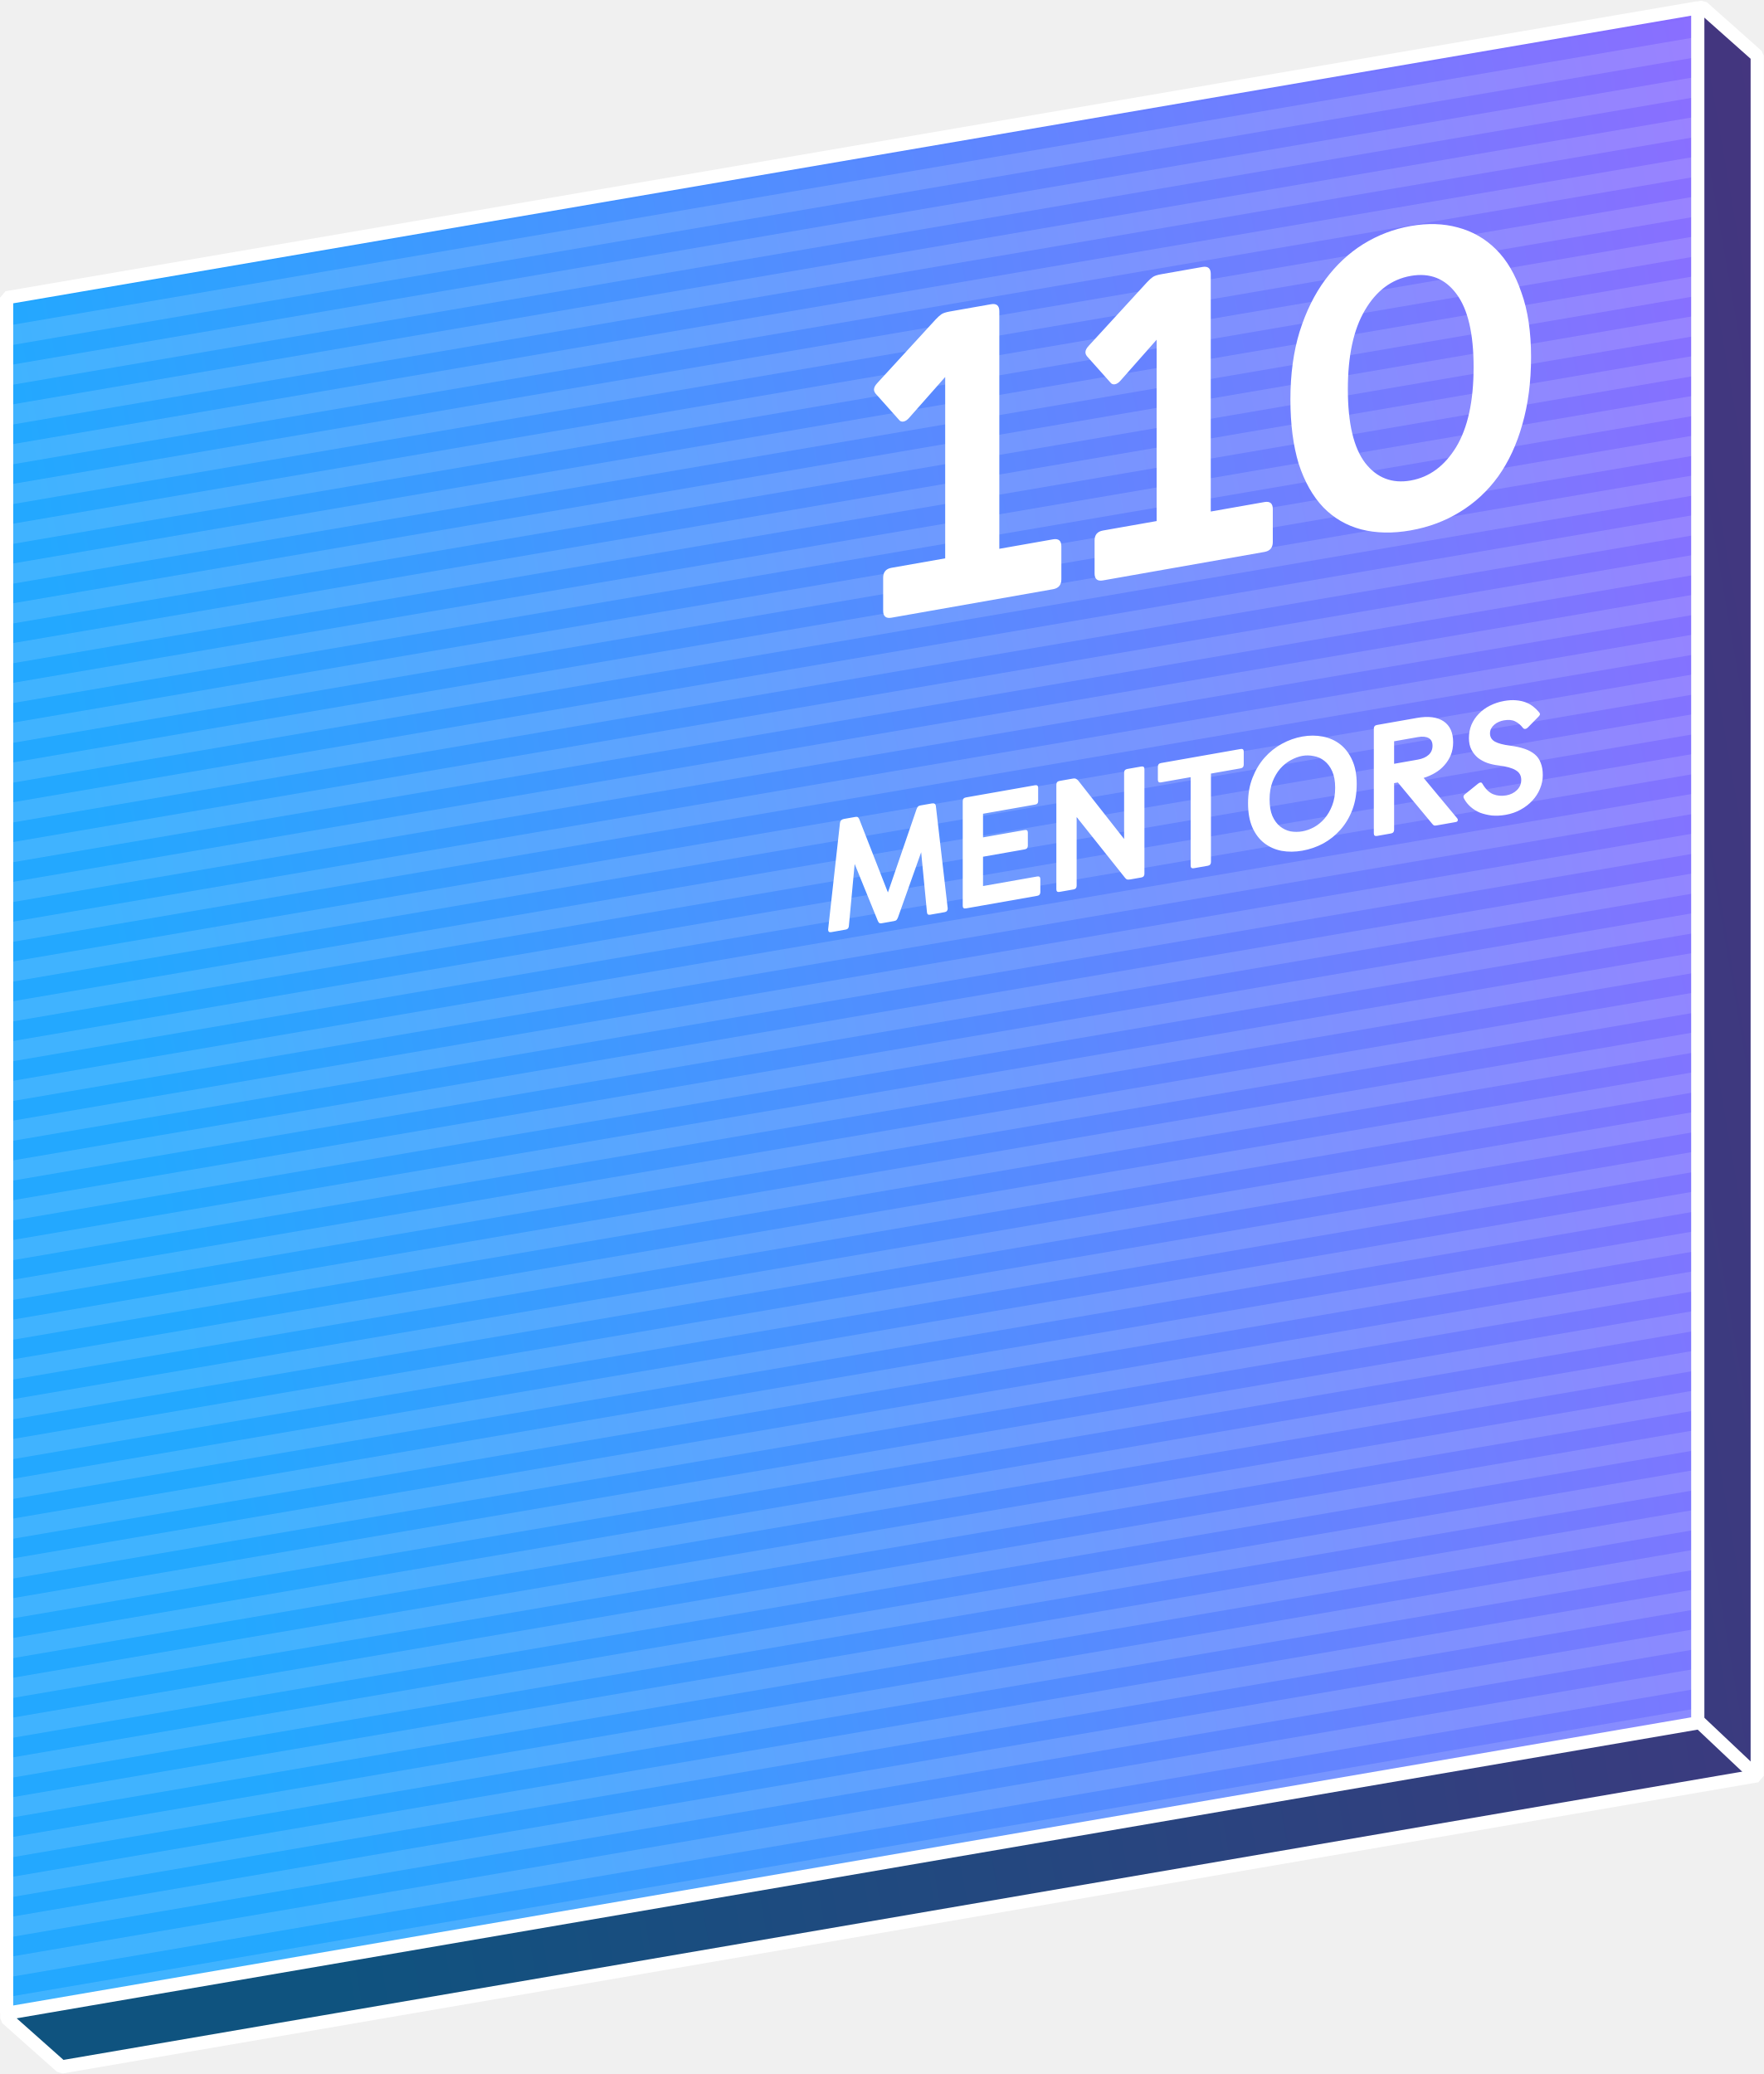
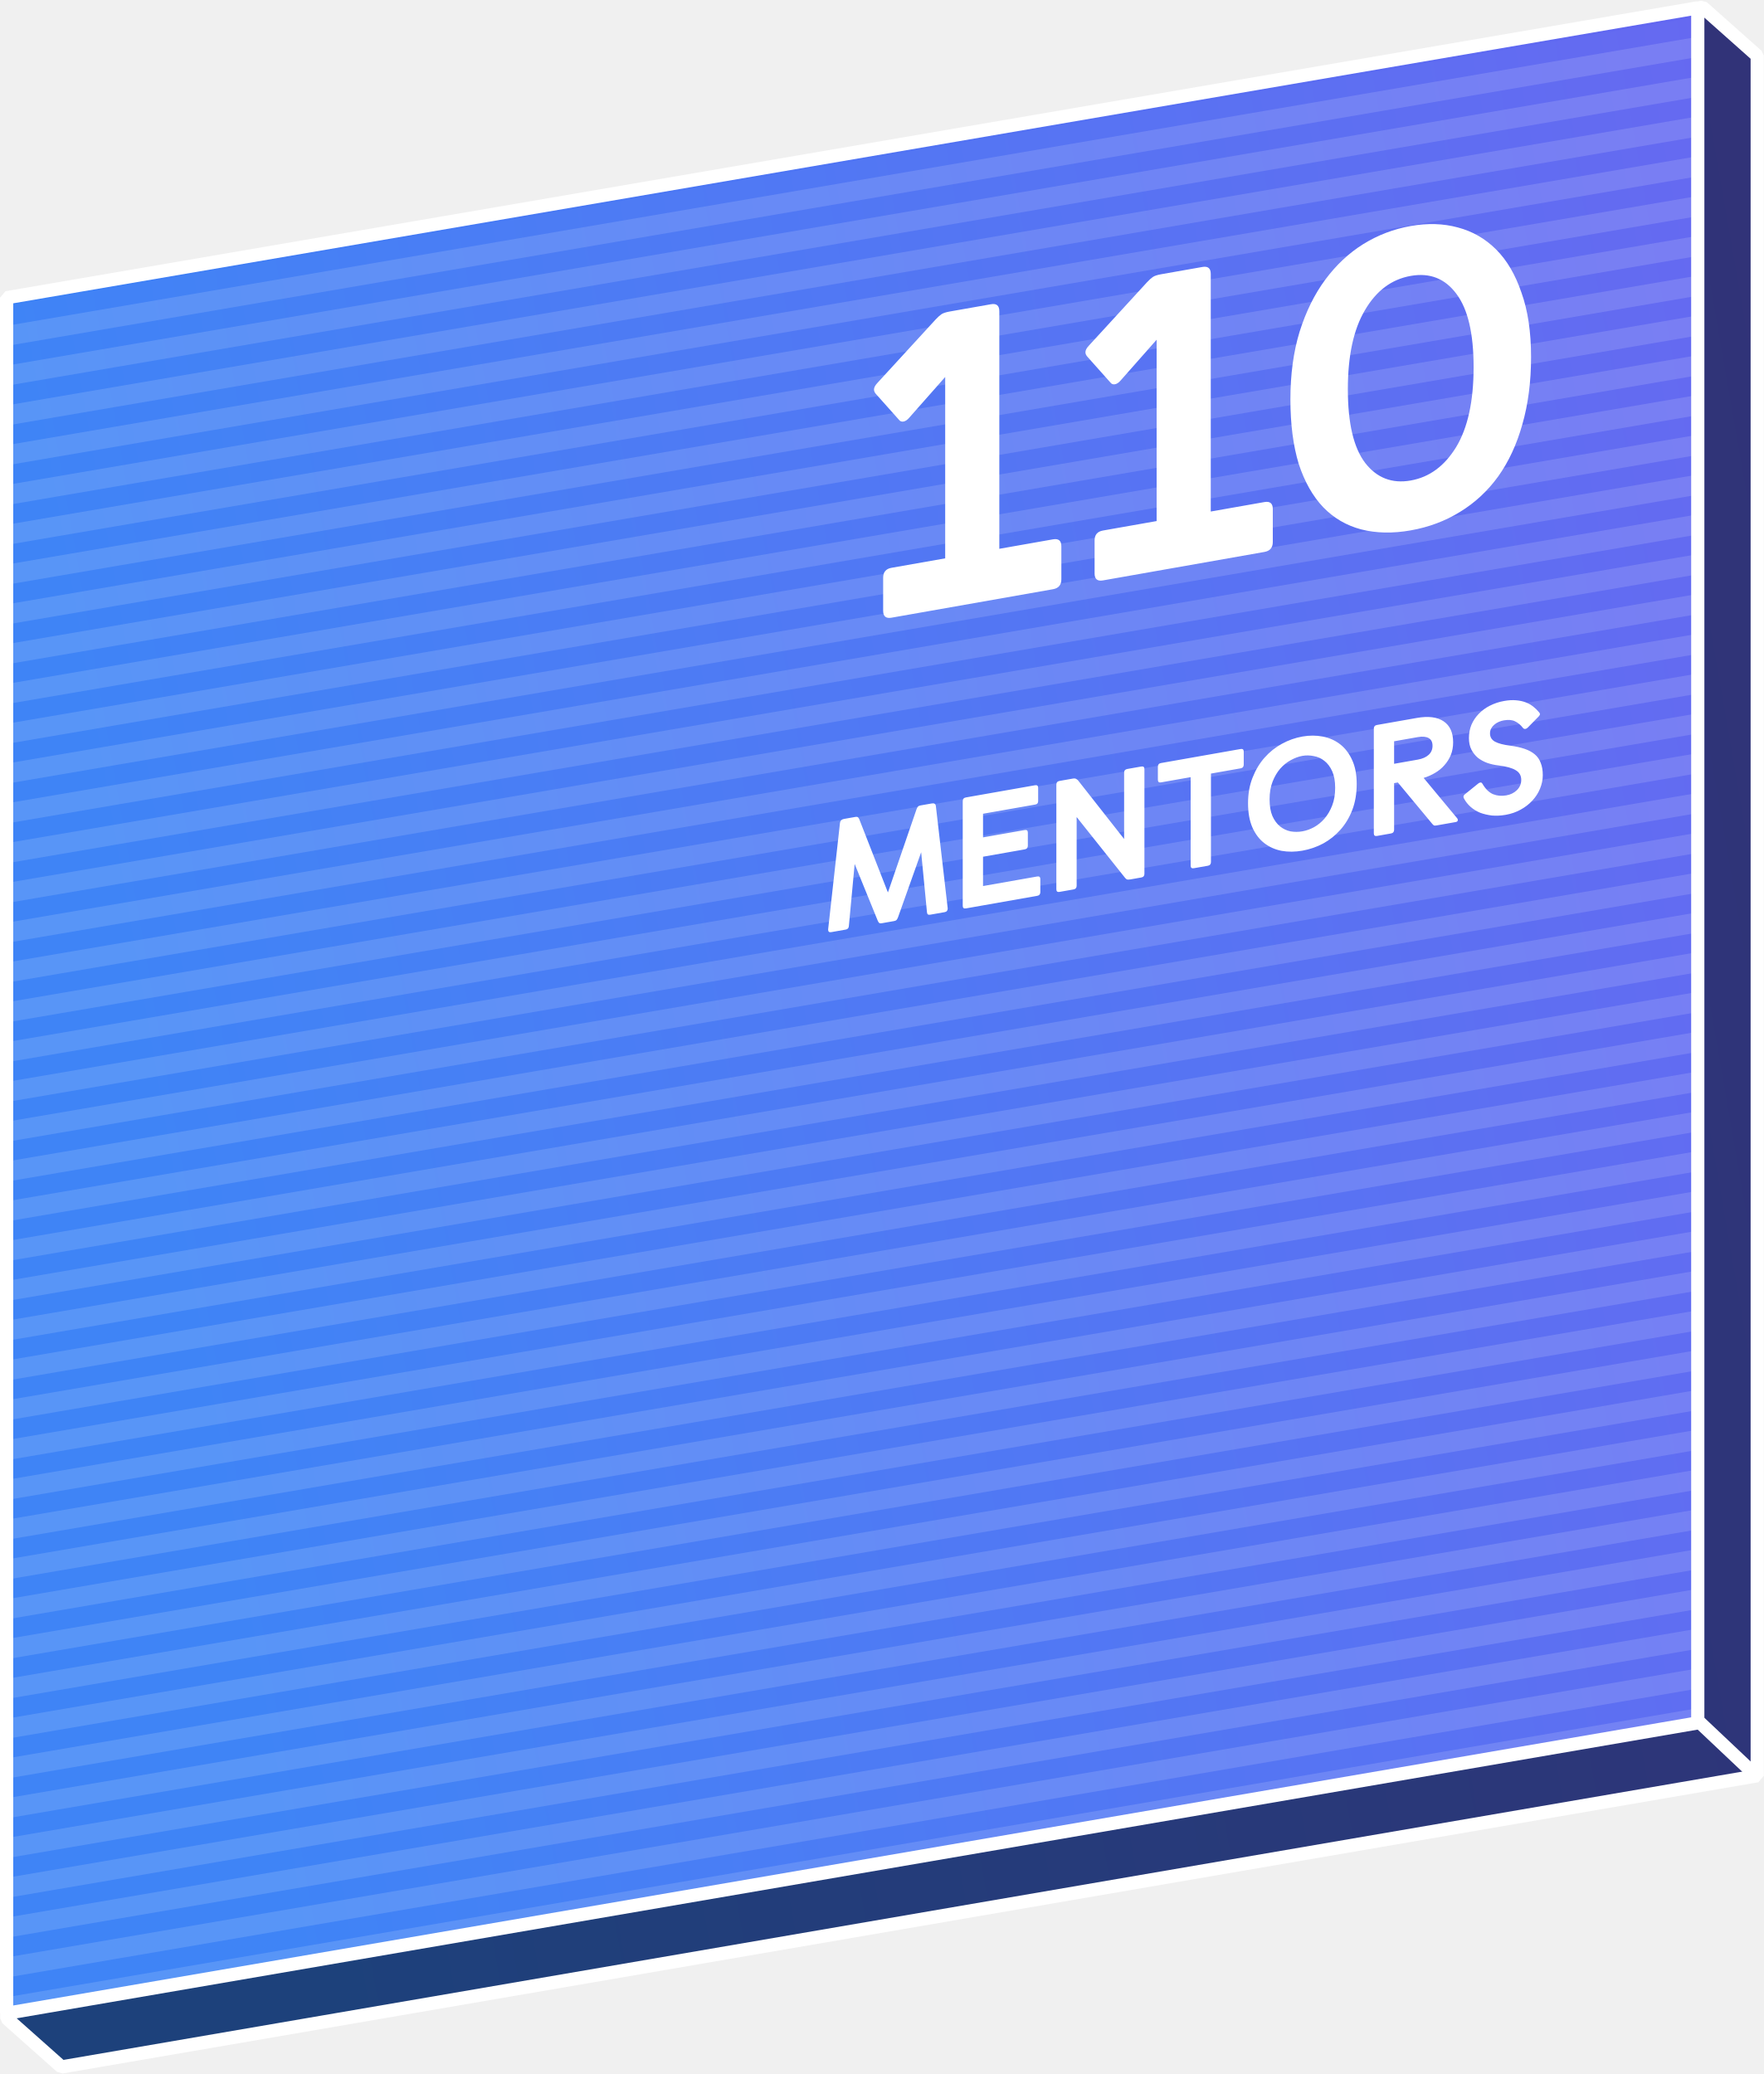
<svg xmlns="http://www.w3.org/2000/svg" xmlns:xlink="http://www.w3.org/1999/xlink" fill="none" height="314" viewBox="0 0 267 314" width="267">
  <linearGradient id="a">
-     <stop offset="0" stop-color="#1fa6ff" />
-     <stop offset="1" stop-color="#896bff" />
+     <stop offset="0" stop-color="#3b82f6" />
+     <stop offset="1" stop-color="#6366f1" />
  </linearGradient>
  <linearGradient id="b" gradientUnits="userSpaceOnUse" x1="9" x2="267.049" xlink:href="#a" y1="52.95" y2="8.096" />
  <linearGradient id="c" gradientUnits="userSpaceOnUse" x1="-0" x2="258.049" xlink:href="#a" y1="44.95" y2=".096" />
  <clipPath id="d">
    <path d="m0 0h257v304.072h-257z" />
  </clipPath>
  <path d="m257.712 1.082 8.288 7.367v260.395l-256.695 44.089-8.289-7.368 8.956-252.512z" fill="url(#b)" />
  <path d="m257.712 1.082 8.288 7.367v260.395l-256.695 44.089-8.289-7.368 8.956-252.512z" fill="#000" fill-opacity=".5" />
  <g stroke="#fff">
    <path d="m257.712 1.082 8.288 7.367v260.395l-256.695 44.089-8.289-7.368 8.956-252.512z" stroke-linejoin="bevel" stroke-width="2" />
    <path d="m1 304.814v-259.736l256-43.892v259.658z" fill="url(#c)" stroke-linejoin="bevel" stroke-width="2" />
    <path d="m257 260.5 9 8.5" stroke-width="2" />
    <g clip-path="url(#d)" stroke-linejoin="bevel" stroke-width="3">
      <path d="m0 48.025 281-48.025" stroke-opacity=".02" />
      <path d="m0 51.025 281-48.025" stroke-opacity=".15" />
      <path d="m0 54.05 281-48.025" stroke-opacity=".02" />
      <path d="m0 57.05 281-48.025" stroke-opacity=".15" />
      <path d="m0 60.075 281-48.025" stroke-opacity=".02" />
      <path d="m0 63.075 281-48.025" stroke-opacity=".15" />
      <path d="m0 66.1 281-48.025" stroke-opacity=".02" />
      <path d="m0 69.1 281-48.025" stroke-opacity=".15" />
      <path d="m0 72.125 281-48.025" stroke-opacity=".02" />
      <path d="m0 75.125 281-48.025" stroke-opacity=".15" />
      <path d="m0 78.15 281-48.025" stroke-opacity=".02" />
      <path d="m0 81.15 281-48.025" stroke-opacity=".15" />
      <path d="m0 84.175 281-48.025" stroke-opacity=".02" />
      <path d="m0 87.175 281-48.025" stroke-opacity=".15" />
      <path d="m0 90.2 281-48.025" stroke-opacity=".02" />
      <path d="m0 93.2 281-48.025" stroke-opacity=".15" />
      <path d="m0 96.224 281-48.025" stroke-opacity=".02" />
      <path d="m0 99.224 281-48.025" stroke-opacity=".15" />
      <path d="m0 102.249 281-48.025" stroke-opacity=".02" />
      <path d="m0 105.249 281-48.025" stroke-opacity=".15" />
      <path d="m0 108.274 281-48.025" stroke-opacity=".02" />
      <path d="m0 111.274 281-48.025" stroke-opacity=".15" />
      <path d="m0 114.299 281-48.025" stroke-opacity=".02" />
      <path d="m0 117.299 281-48.025" stroke-opacity=".15" />
      <path d="m0 120.324 281-48.025" stroke-opacity=".02" />
      <path d="m0 123.324 281-48.025" stroke-opacity=".15" />
      <path d="m0 126.349 281-48.025" stroke-opacity=".02" />
      <path d="m0 129.349 281-48.025" stroke-opacity=".15" />
      <path d="m0 132.374 281-48.025" stroke-opacity=".02" />
      <path d="m0 135.374 281-48.025" stroke-opacity=".15" />
      <path d="m0 138.399 281-48.025" stroke-opacity=".02" />
      <path d="m0 141.399 281-48.025" stroke-opacity=".15" />
      <path d="m0 144.424 281-48.025" stroke-opacity=".02" />
      <path d="m0 147.424 281-48.025" stroke-opacity=".15" />
      <path d="m0 150.449 281-48.025" stroke-opacity=".02" />
      <path d="m0 153.449 281-48.025" stroke-opacity=".15" />
      <path d="m0 156.474 281-48.025" stroke-opacity=".02" />
      <path d="m0 159.474 281-48.025" stroke-opacity=".15" />
      <path d="m0 162.499 281-48.025" stroke-opacity=".02" />
      <path d="m0 165.499 281-48.025" stroke-opacity=".15" />
      <path d="m0 168.524 281-48.025" stroke-opacity=".02" />
      <path d="m0 171.524 281-48.025" stroke-opacity=".15" />
      <path d="m0 174.549 281-48.025" stroke-opacity=".02" />
      <path d="m0 177.549 281-48.025" stroke-opacity=".15" />
      <path d="m0 180.574 281-48.025" stroke-opacity=".02" />
      <path d="m0 183.574 281-48.025" stroke-opacity=".15" />
      <path d="m0 186.598 281-48.025" stroke-opacity=".02" />
      <path d="m0 189.598 281-48.025" stroke-opacity=".15" />
      <path d="m0 192.623 281-48.025" stroke-opacity=".02" />
      <path d="m0 195.623 281-48.025" stroke-opacity=".15" />
      <path d="m0 198.648 281-48.025" stroke-opacity=".02" />
      <path d="m0 201.648 281-48.025" stroke-opacity=".15" />
      <path d="m0 204.673 281-48.025" stroke-opacity=".02" />
      <path d="m0 207.673 281-48.025" stroke-opacity=".15" />
      <path d="m0 210.698 281-48.025" stroke-opacity=".02" />
      <path d="m0 213.698 281-48.025" stroke-opacity=".15" />
      <path d="m0 216.723 281-48.025" stroke-opacity=".02" />
      <path d="m0 219.723 281-48.025" stroke-opacity=".15" />
      <path d="m0 222.748 281-48.025" stroke-opacity=".02" />
      <path d="m0 225.748 281-48.025" stroke-opacity=".15" />
      <path d="m0 228.773 281-48.025" stroke-opacity=".02" />
      <path d="m0 231.773 281-48.025" stroke-opacity=".15" />
      <path d="m0 234.798 281-48.025" stroke-opacity=".02" />
      <path d="m0 237.798 281-48.025" stroke-opacity=".15" />
      <path d="m0 240.823 281-48.025" stroke-opacity=".02" />
      <path d="m0 243.823 281-48.025" stroke-opacity=".15" />
      <path d="m0 246.848 281-48.025" stroke-opacity=".02" />
      <path d="m0 249.848 281-48.025" stroke-opacity=".15" />
      <path d="m0 252.873 281-48.025" stroke-opacity=".02" />
      <path d="m0 255.873 281-48.025" stroke-opacity=".15" />
      <path d="m0 258.898 281-48.025" stroke-opacity=".02" />
      <path d="m0 261.898 281-48.025" stroke-opacity=".15" />
      <path d="m0 264.923 281-48.025" stroke-opacity=".02" />
      <path d="m0 267.923 281-48.025" stroke-opacity=".15" />
      <path d="m0 270.948 281-48.025" stroke-opacity=".02" />
      <path d="m0 273.948 281-48.025" stroke-opacity=".15" />
      <path d="m0 276.972 281-48.024" stroke-opacity=".02" />
      <path d="m0 279.972 281-48.024" stroke-opacity=".15" />
      <path d="m0 282.997 281-48.025" stroke-opacity=".02" />
      <path d="m0 285.997 281-48.025" stroke-opacity=".15" />
      <path d="m0 289.022 281-48.025" stroke-opacity=".02" />
      <path d="m0 292.022 281-48.025" stroke-opacity=".15" />
      <path d="m0 295.047 281-48.025" stroke-opacity=".02" />
      <path d="m0 298.047 281-48.025" stroke-opacity=".15" />
      <path d="m0 301.072 281-48.025" stroke-opacity=".02" />
      <path d="m0 304.072 281-48.025" stroke-opacity=".15" />
    </g>
  </g>
  <path d="m133.688 87.468c0-.853.42-1.354 1.26-1.502l8.131-1.434v-27.456l-5.421 6.14c-.294.35-.588.552-.882.604-.294.052-.525-.035-.693-.262l-3.404-3.816c-.252-.254-.378-.509-.378-.765 0-.299.168-.627.504-.985l8.824-9.62c.336-.358.63-.623.882-.796.253-.172.673-.31 1.261-.414l6.24-1.1c.84-.148 1.26.204 1.26 1.058v35.968l8.131-1.434c.84-.148 1.26.204 1.26 1.058v4.992c0 .853-.42 1.354-1.26 1.502l-24.455 4.312c-.84.148-1.26-.204-1.26-1.058zm32.006-5.644c0-.853.42-1.354 1.26-1.502l8.131-1.434v-27.456l-5.42 6.14c-.295.35-.589.552-.883.604s-.525-.035-.693-.262l-3.404-3.816c-.252-.254-.378-.509-.378-.765 0-.299.168-.627.504-.985l8.824-9.62c.336-.358.631-.623.883-.796.252-.172.672-.311 1.26-.414l6.24-1.1c.84-.148 1.261.204 1.261 1.058v35.968l8.13-1.434c.84-.148 1.261.204 1.261 1.058v4.992c0 .853-.421 1.354-1.261 1.502l-24.455 4.312c-.84.148-1.26-.204-1.26-1.058zm47.856-1.526c-2.732.482-5.232.432-7.501-.149-2.227-.589-4.139-1.702-5.735-3.341-1.597-1.681-2.837-3.873-3.719-6.576-.84-2.753-1.26-6.007-1.26-9.762 0-3.797.462-7.207 1.386-10.229.967-3.072 2.269-5.712 3.908-7.921 1.639-2.209 3.55-3.997 5.735-5.363 2.227-1.374 4.622-2.287 7.186-2.739 2.563-.452 4.937-.38 7.122.216 2.227.589 4.16 1.698 5.798 3.329 1.639 1.631 2.921 3.816 3.845 6.554.966 2.688 1.45 5.931 1.45 9.728 0 3.755-.442 7.16-1.324 10.217-.84 3.007-2.059 5.632-3.656 7.877-1.596 2.201-3.529 3.993-5.798 5.374-2.227 1.374-4.706 2.302-7.437 2.783zm0-7.552c2.815-.496 5.105-2.18 6.87-5.051 1.764-2.914 2.647-6.952 2.647-12.115 0-5.077-.862-8.765-2.584-11.064-1.723-2.341-4.034-3.257-6.933-2.745-2.9.511-5.211 2.241-6.933 5.191-1.723 2.906-2.585 6.898-2.585 11.976 0 5.163.883 8.89 2.648 11.181 1.764 2.249 4.054 3.125 6.87 2.629zm-86.397 51.826c.047-.329.252-.525.614-.589l1.726-.304c.173-.03.299-.013.378.053.079.067.15.174.213.323l4.325 11.069 4.325-12.594c.063-.172.134-.304.213-.398s.205-.156.378-.187l1.725-.304c.363-.064.568.06.615.372l1.796 15.523c0 .32-.157.508-.472.563l-2.199.388c-.299.053-.457-.079-.472-.397l-.875-9.061-3.498 9.832c-.063.171-.134.304-.213.398-.078.094-.204.156-.378.187l-1.891.333c-.173.031-.299.013-.378-.053s-.149-.174-.212-.323l-3.498-8.599-.875 9.37c-.016.323-.173.511-.473.563l-2.198.388c-.315.056-.472-.077-.472-.397zm18.581-3.277c0-.32.158-.508.473-.563l10.47-1.846c.316-.056.473.076.473.396v2.016c0 .288-.142.457-.425.507l-7.918 1.396v3.576l6.311-1.112c.315-.056.472.076.472.396v1.968c0 .32-.157.508-.472.564l-6.311 1.112v4.44l8.201-1.446c.315-.055.473.077.473.397v1.968c0 .32-.158.508-.473.563l-10.801 1.905c-.315.055-.473-.077-.473-.397zm14.172-2.499c0-.32.158-.507.473-.563l2.009-.354c.236-.042.41-.024.52.052.126.058.236.15.331.278l6.925 8.811v-10.032c0-.32.158-.508.473-.564l2.127-.375c.315-.055.473.077.473.397v15.84c0 .32-.158.508-.473.563l-1.678.296c-.237.042-.418.034-.544-.024-.11-.077-.213-.179-.307-.306l-7.256-9.112v10.392c0 .32-.158.507-.473.563l-2.127.375c-.315.056-.473-.077-.473-.397zm20.329-1.136-4.491.792c-.315.055-.472-.077-.472-.397v-1.968c0-.32.157-.508.472-.563l12.054-2.126c.316-.055.473.077.473.397v1.968c0 .32-.157.508-.473.563l-4.49.792v13.392c0 .32-.158.508-.473.563l-2.127.375c-.315.056-.473-.076-.473-.396zm16.912 11.13c-1.103.194-2.151.203-3.144.026-.992-.193-1.867-.583-2.623-1.169-.757-.587-1.355-1.377-1.797-2.372-.441-1.01-.661-2.235-.661-3.675 0-1.424.228-2.712.685-3.865.457-1.168 1.064-2.179 1.82-3.033.756-.853 1.631-1.551 2.624-2.094.992-.543 2.024-.909 3.096-1.098 1.071-.189 2.103-.187 3.096.006s1.867.583 2.624 1.169c.756.587 1.363 1.384 1.819 2.391.457.992.686 2.2.686 3.624 0 1.44-.221 2.742-.662 3.908-.441 1.15-1.04 2.152-1.796 3.005-.757.853-1.631 1.552-2.624 2.095-.992.527-2.04.887-3.143 1.082zm0-2.928c.583-.103 1.166-.31 1.749-.621.599-.329 1.134-.768 1.607-1.315s.859-1.207 1.158-1.98c.3-.773.449-1.663.449-2.671s-.149-1.846-.449-2.513c-.299-.667-.693-1.19-1.182-1.568-.472-.38-1.008-.622-1.607-.724-.583-.122-1.158-.132-1.725-.032s-1.15.315-1.749.644c-.583.311-1.119.742-1.607 1.292-.473.547-.859 1.207-1.159 1.98-.299.773-.449 1.663-.449 2.671s.142 1.847.426 2.517c.299.667.685 1.191 1.158 1.572.473.38 1 .631 1.583.753.599.102 1.198.1 1.797-.005zm10.815-15.539c0-.32.157-.508.473-.563l6.027-1.063c1.749-.309 3.104-.14 4.065.507.961.646 1.442 1.706 1.442 3.178 0 .704-.119 1.349-.355 1.934-.236.57-.559 1.083-.969 1.539-.394.454-.867.841-1.418 1.162-.536.319-1.111.572-1.725.76l5.081 6.112c.063.069.095.152.095.248 0 .176-.103.282-.308.318l-2.93.517c-.174.03-.3.028-.379-.006-.078-.05-.165-.13-.26-.242l-5.199-6.259-.568.1v7.056c0 .32-.157.508-.472.563l-2.127.376c-.316.055-.473-.077-.473-.397zm6.665 4.681c.693-.123 1.237-.362 1.631-.72.394-.357.591-.816.591-1.376s-.197-.949-.591-1.168c-.394-.218-.938-.267-1.631-.144l-3.593.633v3.408zm9.103 3.651c.11-.1.221-.159.331-.179.079-.014.142-.009.189.015s.102.086.165.187c.457.783.993 1.305 1.608 1.564.614.244 1.276.303 1.985.178.646-.114 1.182-.376 1.607-.787.441-.43.662-.949.662-1.557 0-.656-.276-1.143-.827-1.462-.536-.338-1.418-.582-2.647-.733-.552-.063-1.096-.183-1.631-.361-.536-.193-1.017-.452-1.442-.777-.41-.344-.741-.758-.993-1.241-.252-.5-.378-1.086-.378-1.758 0-.72.126-1.39.378-2.01.268-.624.638-1.177 1.111-1.66.473-.5 1.032-.91 1.678-1.232.662-.341 1.387-.581 2.175-.72.661-.116 1.26-.15 1.796-.1.551.046 1.04.152 1.465.317.426.165.804.379 1.135.64.331.262.622.546.874.854.095.111.142.207.142.287 0 .096-.063.211-.189.345l-1.654 1.684c-.126.118-.237.186-.331.202-.174.031-.308-.017-.402-.145-.347-.451-.741-.781-1.182-.991-.441-.227-1.016-.277-1.725-.152-.252.044-.504.121-.757.229-.252.109-.48.253-.685.433-.189.161-.347.357-.473.587-.11.212-.165.454-.165.726 0 .544.244.957.733 1.238.504.28 1.284.486 2.339.62.836.109 1.56.269 2.175.48.614.212 1.127.49 1.536.834.41.343.709.779.898 1.305.205.508.308 1.122.308 1.842 0 .704-.142 1.393-.426 2.067-.268.655-.654 1.251-1.158 1.788-.488.534-1.079.991-1.773 1.369-.677.375-1.426.635-2.245.78-.741.13-1.442.166-2.104.107-.646-.078-1.244-.221-1.796-.428-.536-.225-1.008-.518-1.418-.878-.41-.359-.74-.773-.993-1.241-.063-.116-.094-.215-.094-.295 0-.144.087-.279.26-.406z" fill="#fff" />
</svg>
